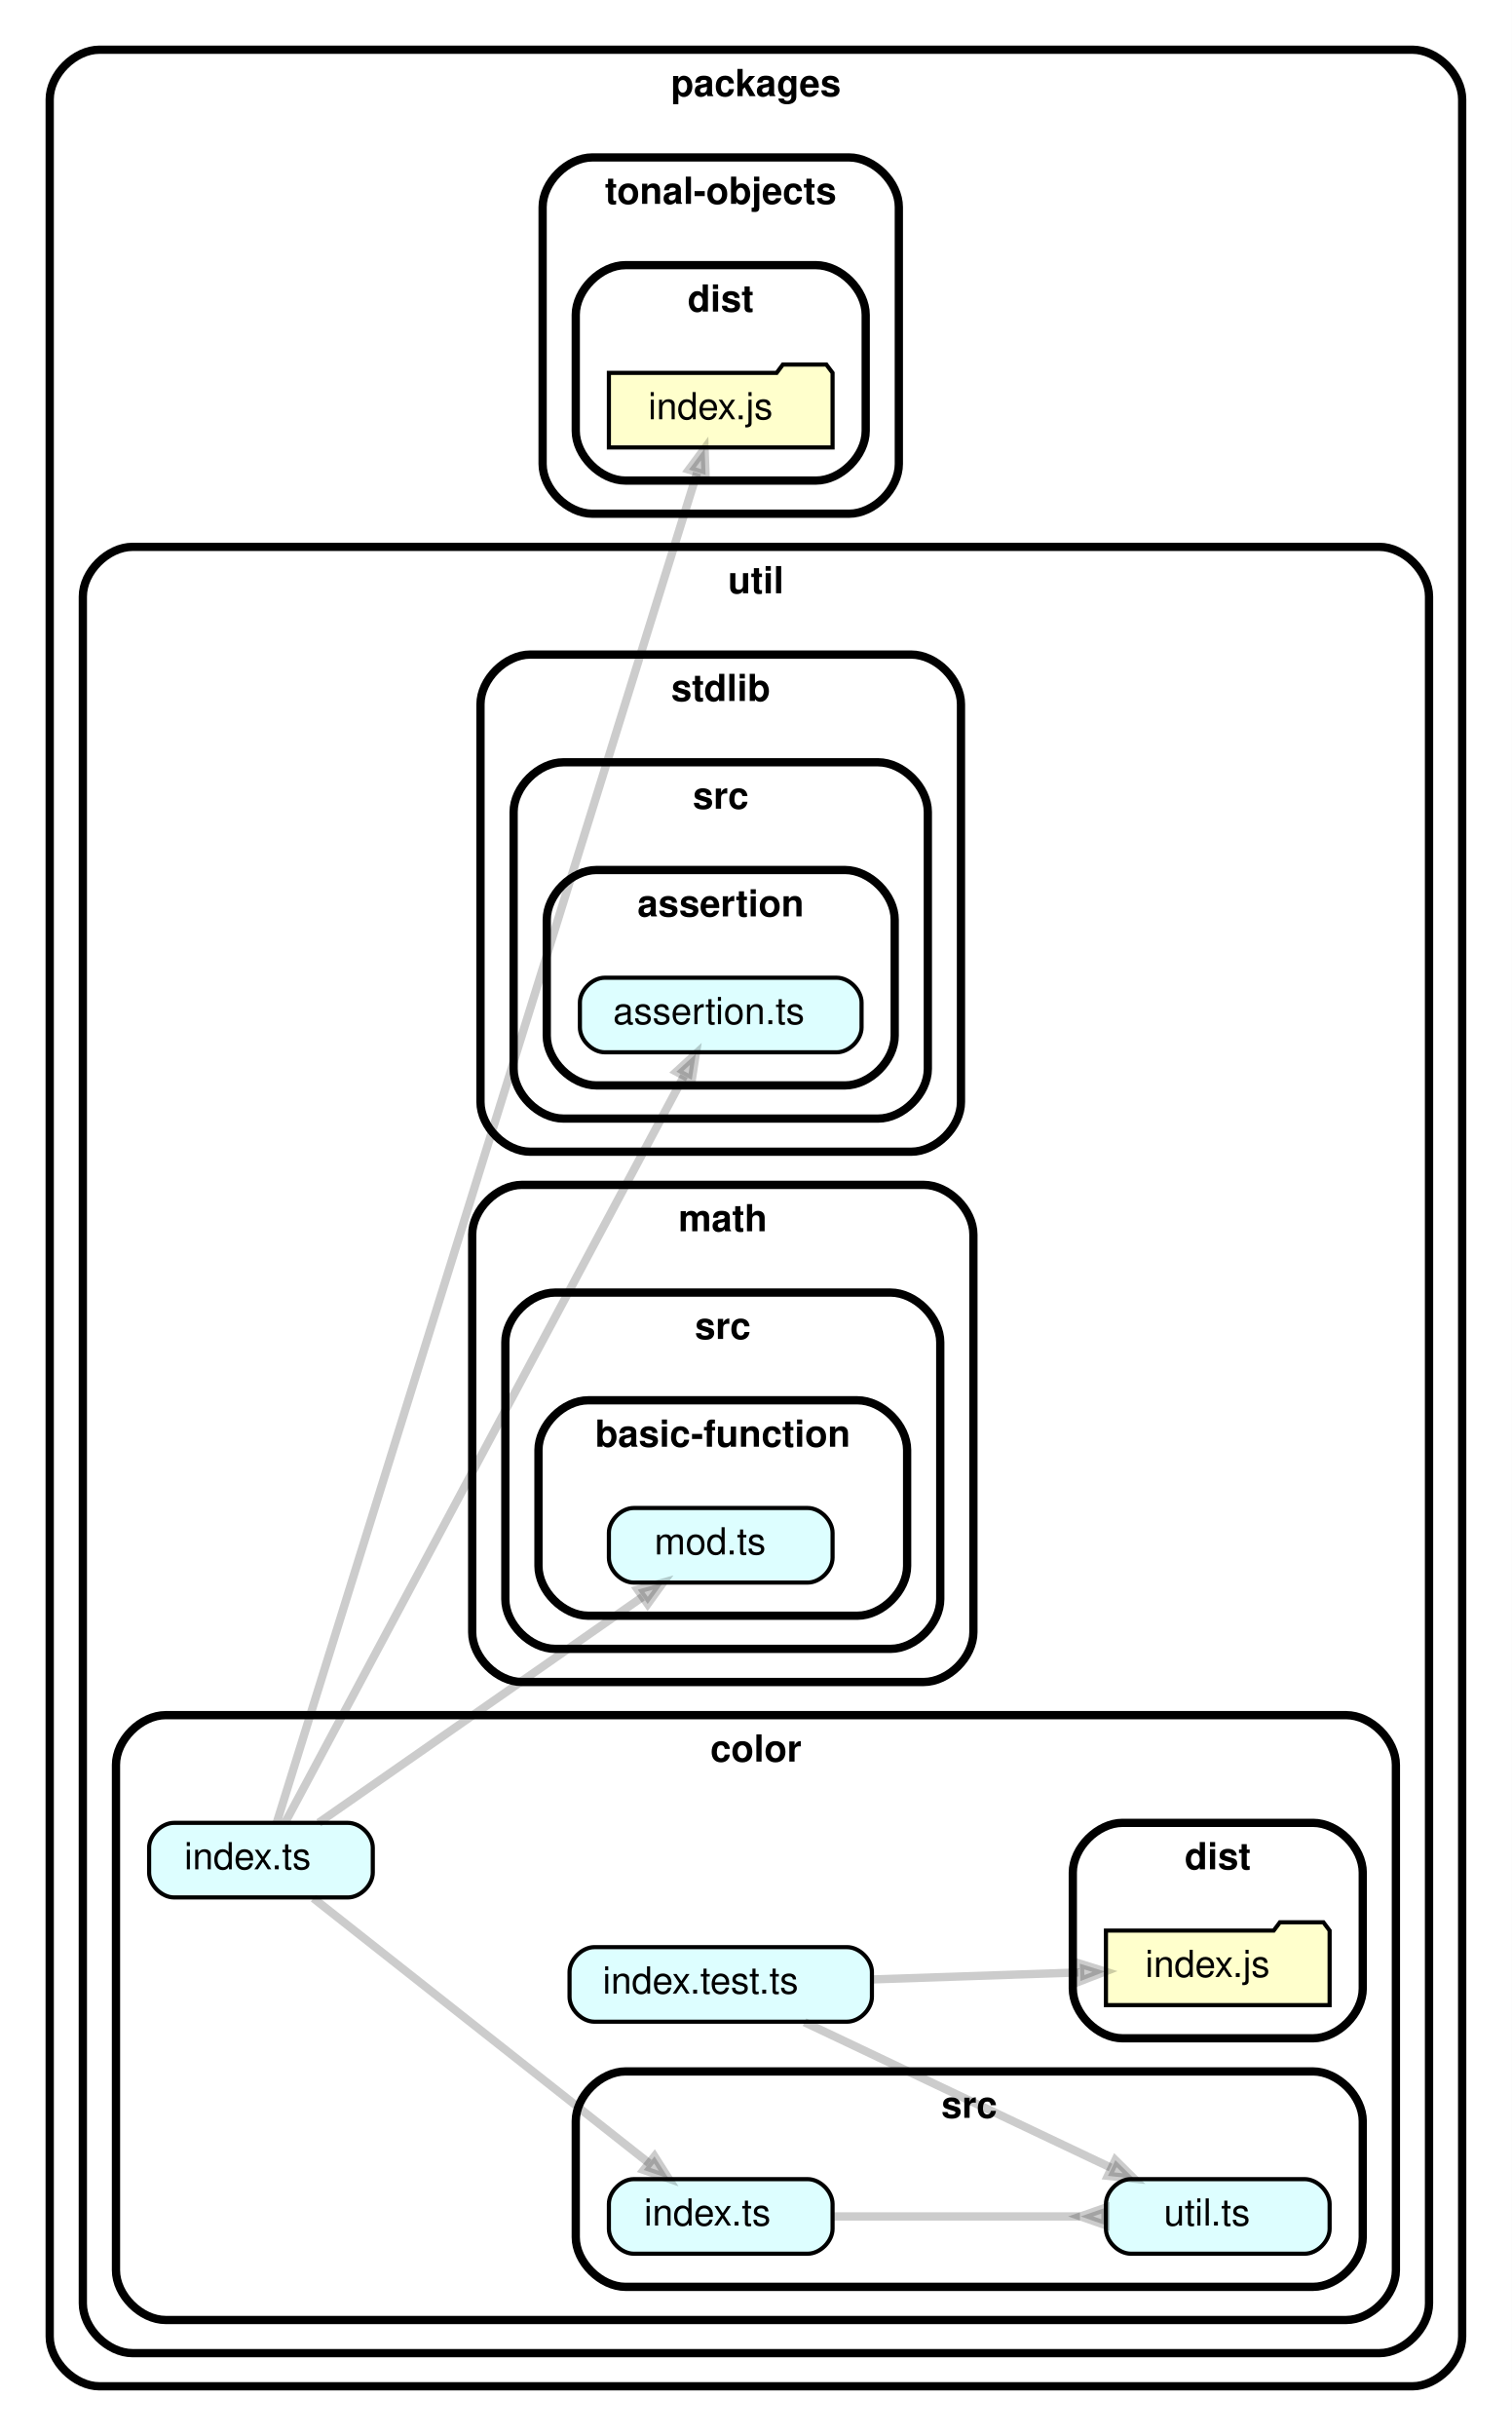
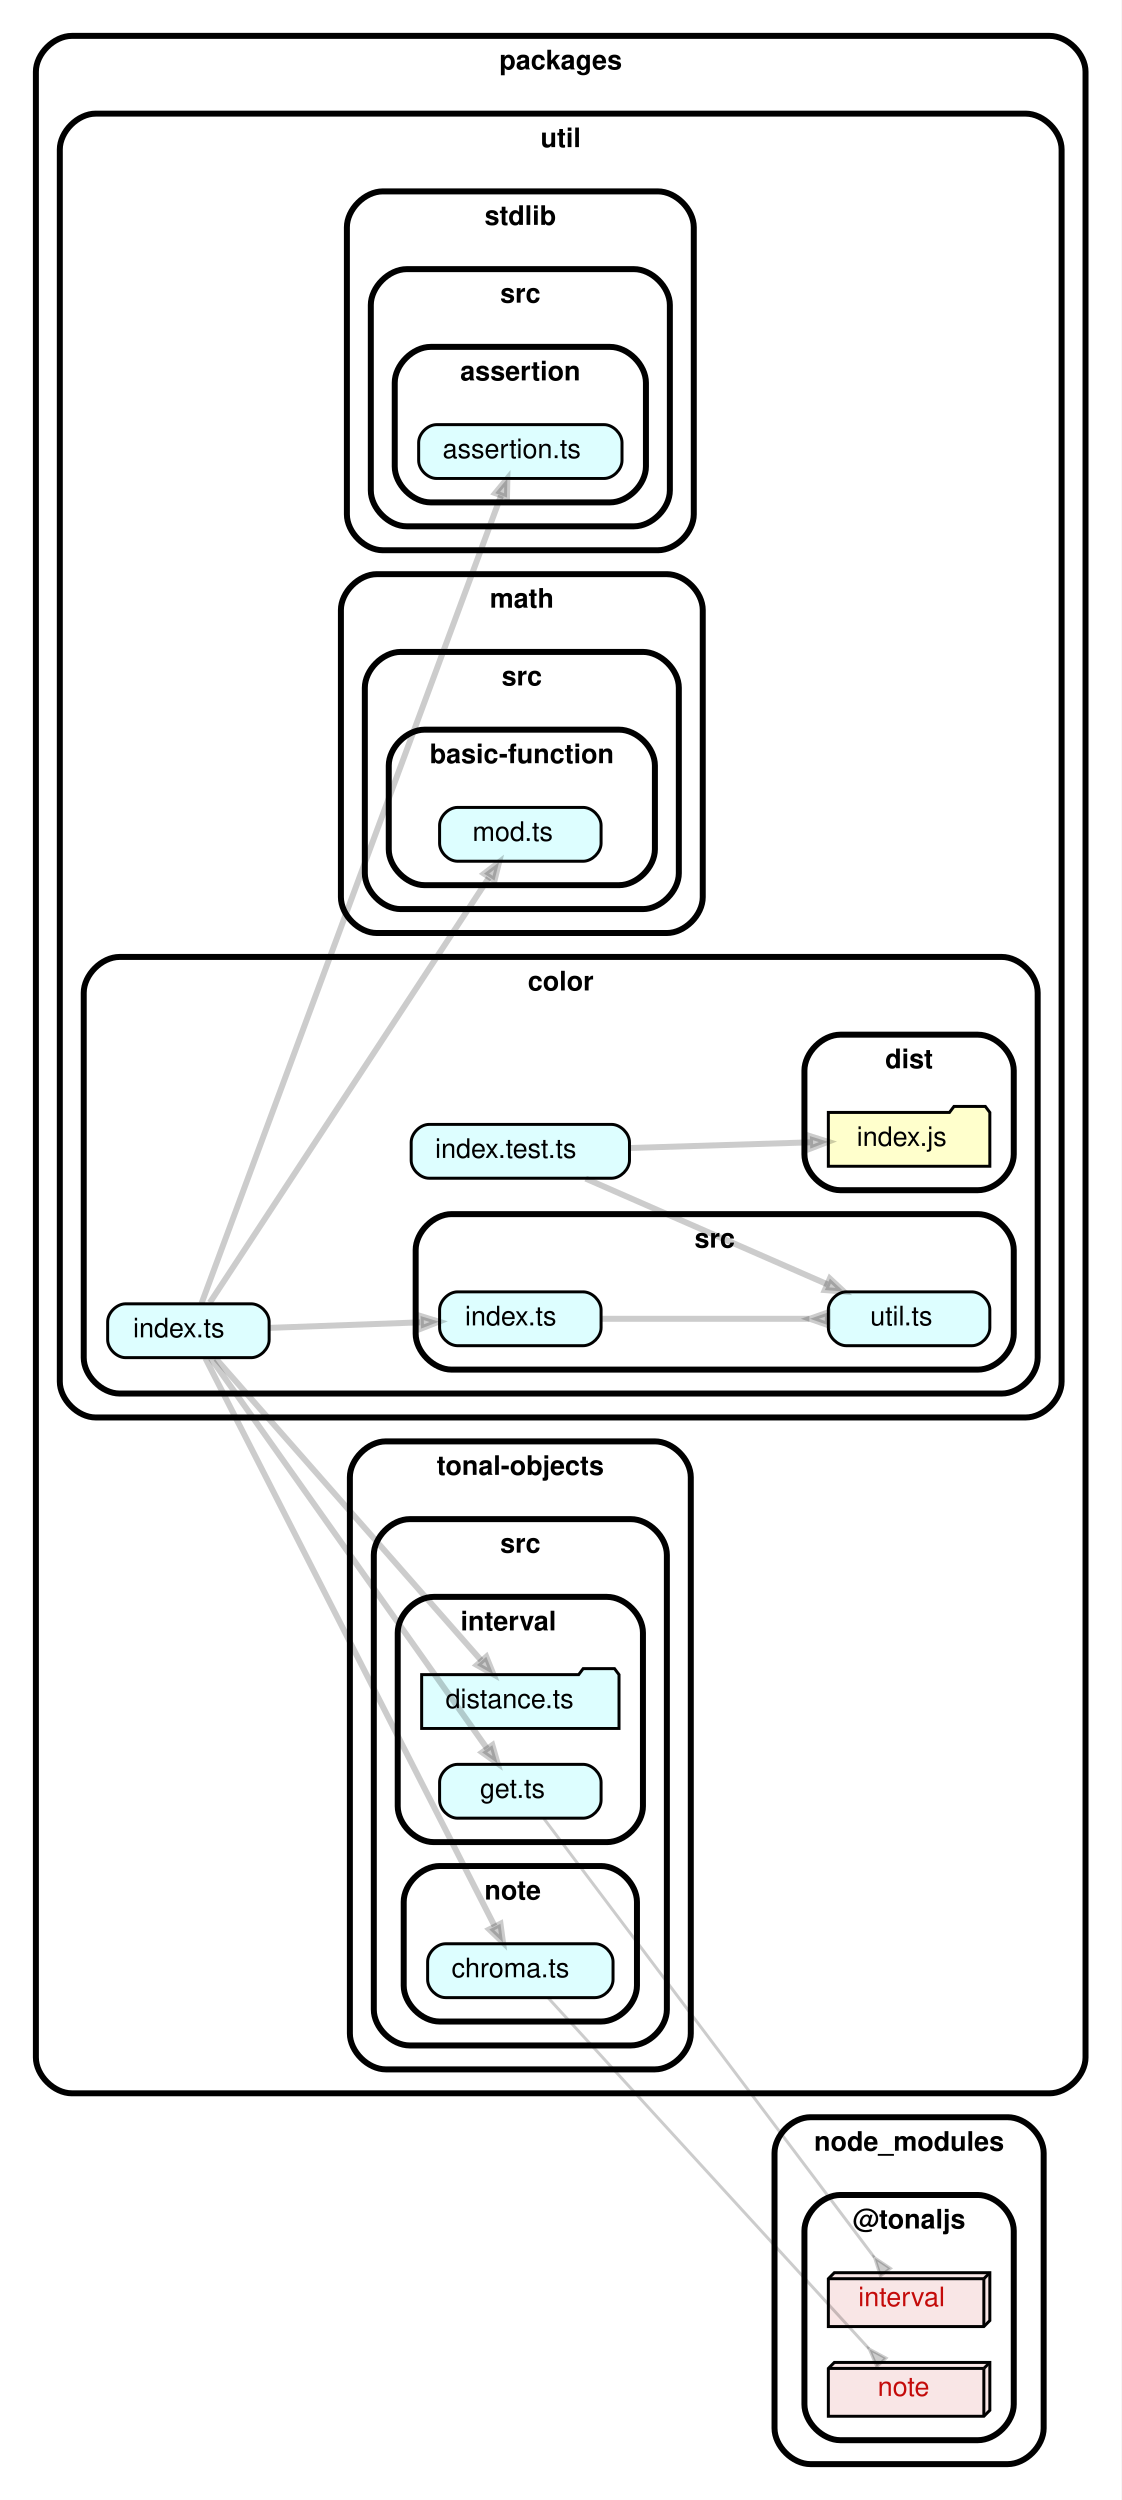
- <svg xmlns="http://www.w3.org/2000/svg" xmlns:xlink="http://www.w3.org/1999/xlink" width="365pt" height="588pt" viewBox="0.00 0.00 365.00 588.00">
-   <g id="graph0" class="graph" transform="scale(1 1) rotate(0) translate(4 584)">
-     <polygon fill="white" stroke="transparent" points="-4,4 -4,-584 361,-584 361,4 -4,4" />
+ <svg xmlns="http://www.w3.org/2000/svg" xmlns:xlink="http://www.w3.org/1999/xlink" width="375pt" height="836pt" viewBox="0.00 0.00 375.00 836.00">
+   <g id="graph0" class="graph" transform="scale(1 1) rotate(0) translate(4 832)">
+     <polygon fill="white" stroke="transparent" points="-4,4 -4,-832 371,-832 371,4 -4,4" />
    <g id="clust1" class="cluster">
-       <path fill="#ffffff" stroke="black" stroke-width="2" d="M20,-8C20,-8 337,-8 337,-8 343,-8 349,-14 349,-20 349,-20 349,-560 349,-560 349,-566 343,-572 337,-572 337,-572 20,-572 20,-572 14,-572 8,-566 8,-560 8,-560 8,-20 8,-20 8,-14 14,-8 20,-8" />
-       <text text-anchor="middle" x="178.5" y="-560.8" font-family="Helvetica,sans-Serif" font-weight="bold" font-size="9.00">packages</text>
+       <path fill="#ffffff" stroke="black" stroke-width="2" d="M267,-8C267,-8 333,-8 333,-8 339,-8 345,-14 345,-20 345,-20 345,-112 345,-112 345,-118 339,-124 333,-124 333,-124 267,-124 267,-124 261,-124 255,-118 255,-112 255,-112 255,-20 255,-20 255,-14 261,-8 267,-8" />
+       <text text-anchor="middle" x="300" y="-112.8" font-family="Helvetica,sans-Serif" font-weight="bold" font-size="9.00">node_modules</text>
    </g>
    <g id="clust2" class="cluster">
-       <path fill="#ffffff" stroke="black" stroke-width="2" d="M139,-460C139,-460 201,-460 201,-460 207,-460 213,-466 213,-472 213,-472 213,-534 213,-534 213,-540 207,-546 201,-546 201,-546 139,-546 139,-546 133,-546 127,-540 127,-534 127,-534 127,-472 127,-472 127,-466 133,-460 139,-460" />
-       <text text-anchor="middle" x="170" y="-534.8" font-family="Helvetica,sans-Serif" font-weight="bold" font-size="9.00">tonal-objects</text>
+       <path fill="#ffffff" stroke="black" stroke-width="2" d="M277,-16C277,-16 323,-16 323,-16 329,-16 335,-22 335,-28 335,-28 335,-86 335,-86 335,-92 329,-98 323,-98 323,-98 277,-98 277,-98 271,-98 265,-92 265,-86 265,-86 265,-28 265,-28 265,-22 271,-16 277,-16" />
+       <text text-anchor="middle" x="300" y="-86.8" font-family="Helvetica,sans-Serif" font-weight="bold" font-size="9.00">@tonaljs</text>
    </g>
    <g id="clust3" class="cluster">
-       <path fill="#ffffff" stroke="black" stroke-width="2" d="M147,-468C147,-468 193,-468 193,-468 199,-468 205,-474 205,-480 205,-480 205,-508 205,-508 205,-514 199,-520 193,-520 193,-520 147,-520 147,-520 141,-520 135,-514 135,-508 135,-508 135,-480 135,-480 135,-474 141,-468 147,-468" />
-       <text text-anchor="middle" x="170" y="-508.8" font-family="Helvetica,sans-Serif" font-weight="bold" font-size="9.00">dist</text>
+       <path fill="#ffffff" stroke="black" stroke-width="2" d="M20,-132C20,-132 347,-132 347,-132 353,-132 359,-138 359,-144 359,-144 359,-808 359,-808 359,-814 353,-820 347,-820 347,-820 20,-820 20,-820 14,-820 8,-814 8,-808 8,-808 8,-144 8,-144 8,-138 14,-132 20,-132" />
+       <text text-anchor="middle" x="183.5" y="-808.8" font-family="Helvetica,sans-Serif" font-weight="bold" font-size="9.00">packages</text>
    </g>
    <g id="clust4" class="cluster">
-       <path fill="#ffffff" stroke="black" stroke-width="2" d="M28,-16C28,-16 329,-16 329,-16 335,-16 341,-22 341,-28 341,-28 341,-440 341,-440 341,-446 335,-452 329,-452 329,-452 28,-452 28,-452 22,-452 16,-446 16,-440 16,-440 16,-28 16,-28 16,-22 22,-16 28,-16" />
-       <text text-anchor="middle" x="178.5" y="-440.8" font-family="Helvetica,sans-Serif" font-weight="bold" font-size="9.00">util</text>
+       <path fill="#ffffff" stroke="black" stroke-width="2" d="M125,-140C125,-140 215,-140 215,-140 221,-140 227,-146 227,-152 227,-152 227,-338 227,-338 227,-344 221,-350 215,-350 215,-350 125,-350 125,-350 119,-350 113,-344 113,-338 113,-338 113,-152 113,-152 113,-146 119,-140 125,-140" />
+       <text text-anchor="middle" x="170" y="-338.8" font-family="Helvetica,sans-Serif" font-weight="bold" font-size="9.00">tonal-objects</text>
    </g>
    <g id="clust5" class="cluster">
-       <path fill="#ffffff" stroke="black" stroke-width="2" d="M36,-24C36,-24 321,-24 321,-24 327,-24 333,-30 333,-36 333,-36 333,-158 333,-158 333,-164 327,-170 321,-170 321,-170 36,-170 36,-170 30,-170 24,-164 24,-158 24,-158 24,-36 24,-36 24,-30 30,-24 36,-24" />
-       <text text-anchor="middle" x="178.5" y="-158.8" font-family="Helvetica,sans-Serif" font-weight="bold" font-size="9.00">color</text>
+       <path fill="#ffffff" stroke="black" stroke-width="2" d="M133,-148C133,-148 207,-148 207,-148 213,-148 219,-154 219,-160 219,-160 219,-312 219,-312 219,-318 213,-324 207,-324 207,-324 133,-324 133,-324 127,-324 121,-318 121,-312 121,-312 121,-160 121,-160 121,-154 127,-148 133,-148" />
+       <text text-anchor="middle" x="170" y="-312.8" font-family="Helvetica,sans-Serif" font-weight="bold" font-size="9.00">src</text>
    </g>
    <g id="clust6" class="cluster">
-       <path fill="#ffffff" stroke="black" stroke-width="2" d="M267,-92C267,-92 313,-92 313,-92 319,-92 325,-98 325,-104 325,-104 325,-132 325,-132 325,-138 319,-144 313,-144 313,-144 267,-144 267,-144 261,-144 255,-138 255,-132 255,-132 255,-104 255,-104 255,-98 261,-92 267,-92" />
-       <text text-anchor="middle" x="290" y="-132.8" font-family="Helvetica,sans-Serif" font-weight="bold" font-size="9.00">dist</text>
+       <path fill="#ffffff" stroke="black" stroke-width="2" d="M141,-216C141,-216 199,-216 199,-216 205,-216 211,-222 211,-228 211,-228 211,-286 211,-286 211,-292 205,-298 199,-298 199,-298 141,-298 141,-298 135,-298 129,-292 129,-286 129,-286 129,-228 129,-228 129,-222 135,-216 141,-216" />
+       <text text-anchor="start" x="150" y="-286.8" font-family="Helvetica,sans-Serif" font-weight="bold" font-size="9.00">interval</text>
    </g>
    <g id="clust7" class="cluster">
-       <path fill="#ffffff" stroke="black" stroke-width="2" d="M147,-32C147,-32 313,-32 313,-32 319,-32 325,-38 325,-44 325,-44 325,-72 325,-72 325,-78 319,-84 313,-84 313,-84 147,-84 147,-84 141,-84 135,-78 135,-72 135,-72 135,-44 135,-44 135,-38 141,-32 147,-32" />
-       <text text-anchor="middle" x="230" y="-72.8" font-family="Helvetica,sans-Serif" font-weight="bold" font-size="9.00">src</text>
+       <path fill="#ffffff" stroke="black" stroke-width="2" d="M143,-156C143,-156 197,-156 197,-156 203,-156 209,-162 209,-168 209,-168 209,-196 209,-196 209,-202 203,-208 197,-208 197,-208 143,-208 143,-208 137,-208 131,-202 131,-196 131,-196 131,-168 131,-168 131,-162 137,-156 143,-156" />
+       <text text-anchor="start" x="158" y="-196.8" font-family="Helvetica,sans-Serif" font-weight="bold" font-size="9.00">note</text>
    </g>
    <g id="clust8" class="cluster">
-       <path fill="#ffffff" stroke="black" stroke-width="2" d="M122,-178C122,-178 219,-178 219,-178 225,-178 231,-184 231,-190 231,-190 231,-286 231,-286 231,-292 225,-298 219,-298 219,-298 122,-298 122,-298 116,-298 110,-292 110,-286 110,-286 110,-190 110,-190 110,-184 116,-178 122,-178" />
-       <text text-anchor="middle" x="170.5" y="-286.8" font-family="Helvetica,sans-Serif" font-weight="bold" font-size="9.00">math</text>
+       <path fill="#ffffff" stroke="black" stroke-width="2" d="M28,-358C28,-358 339,-358 339,-358 345,-358 351,-364 351,-370 351,-370 351,-782 351,-782 351,-788 345,-794 339,-794 339,-794 28,-794 28,-794 22,-794 16,-788 16,-782 16,-782 16,-370 16,-370 16,-364 22,-358 28,-358" />
+       <text text-anchor="middle" x="183.5" y="-782.8" font-family="Helvetica,sans-Serif" font-weight="bold" font-size="9.00">util</text>
    </g>
    <g id="clust9" class="cluster">
-       <path fill="#ffffff" stroke="black" stroke-width="2" d="M130,-186C130,-186 211,-186 211,-186 217,-186 223,-192 223,-198 223,-198 223,-260 223,-260 223,-266 217,-272 211,-272 211,-272 130,-272 130,-272 124,-272 118,-266 118,-260 118,-260 118,-198 118,-198 118,-192 124,-186 130,-186" />
-       <text text-anchor="middle" x="170.5" y="-260.8" font-family="Helvetica,sans-Serif" font-weight="bold" font-size="9.00">src</text>
+       <path fill="#ffffff" stroke="black" stroke-width="2" d="M36,-366C36,-366 331,-366 331,-366 337,-366 343,-372 343,-378 343,-378 343,-500 343,-500 343,-506 337,-512 331,-512 331,-512 36,-512 36,-512 30,-512 24,-506 24,-500 24,-500 24,-378 24,-378 24,-372 30,-366 36,-366" />
+       <text text-anchor="middle" x="183.5" y="-500.8" font-family="Helvetica,sans-Serif" font-weight="bold" font-size="9.00">color</text>
    </g>
    <g id="clust10" class="cluster">
-       <path fill="#ffffff" stroke="black" stroke-width="2" d="M138,-194C138,-194 203,-194 203,-194 209,-194 215,-200 215,-206 215,-206 215,-234 215,-234 215,-240 209,-246 203,-246 203,-246 138,-246 138,-246 132,-246 126,-240 126,-234 126,-234 126,-206 126,-206 126,-200 132,-194 138,-194" />
-       <text text-anchor="middle" x="170.5" y="-234.8" font-family="Helvetica,sans-Serif" font-weight="bold" font-size="9.00">basic-function</text>
+       <path fill="#ffffff" stroke="black" stroke-width="2" d="M277,-434C277,-434 323,-434 323,-434 329,-434 335,-440 335,-446 335,-446 335,-474 335,-474 335,-480 329,-486 323,-486 323,-486 277,-486 277,-486 271,-486 265,-480 265,-474 265,-474 265,-446 265,-446 265,-440 271,-434 277,-434" />
+       <text text-anchor="middle" x="300" y="-474.8" font-family="Helvetica,sans-Serif" font-weight="bold" font-size="9.00">dist</text>
    </g>
    <g id="clust11" class="cluster">
-       <path fill="#ffffff" stroke="black" stroke-width="2" d="M124,-306C124,-306 216,-306 216,-306 222,-306 228,-312 228,-318 228,-318 228,-414 228,-414 228,-420 222,-426 216,-426 216,-426 124,-426 124,-426 118,-426 112,-420 112,-414 112,-414 112,-318 112,-318 112,-312 118,-306 124,-306" />
-       <text text-anchor="middle" x="170" y="-414.8" font-family="Helvetica,sans-Serif" font-weight="bold" font-size="9.00">stdlib</text>
+       <path fill="#ffffff" stroke="black" stroke-width="2" d="M147,-374C147,-374 323,-374 323,-374 329,-374 335,-380 335,-386 335,-386 335,-414 335,-414 335,-420 329,-426 323,-426 323,-426 147,-426 147,-426 141,-426 135,-420 135,-414 135,-414 135,-386 135,-386 135,-380 141,-374 147,-374" />
+       <text text-anchor="middle" x="235" y="-414.8" font-family="Helvetica,sans-Serif" font-weight="bold" font-size="9.00">src</text>
    </g>
    <g id="clust12" class="cluster">
-       <path fill="#ffffff" stroke="black" stroke-width="2" d="M132,-314C132,-314 208,-314 208,-314 214,-314 220,-320 220,-326 220,-326 220,-388 220,-388 220,-394 214,-400 208,-400 208,-400 132,-400 132,-400 126,-400 120,-394 120,-388 120,-388 120,-326 120,-326 120,-320 126,-314 132,-314" />
-       <text text-anchor="middle" x="170" y="-388.8" font-family="Helvetica,sans-Serif" font-weight="bold" font-size="9.00">src</text>
+       <path fill="#ffffff" stroke="black" stroke-width="2" d="M122,-520C122,-520 219,-520 219,-520 225,-520 231,-526 231,-532 231,-532 231,-628 231,-628 231,-634 225,-640 219,-640 219,-640 122,-640 122,-640 116,-640 110,-634 110,-628 110,-628 110,-532 110,-532 110,-526 116,-520 122,-520" />
+       <text text-anchor="middle" x="170.5" y="-628.8" font-family="Helvetica,sans-Serif" font-weight="bold" font-size="9.00">math</text>
    </g>
    <g id="clust13" class="cluster">
-       <path fill="#ffffff" stroke="black" stroke-width="2" d="M140,-322C140,-322 200,-322 200,-322 206,-322 212,-328 212,-334 212,-334 212,-362 212,-362 212,-368 206,-374 200,-374 200,-374 140,-374 140,-374 134,-374 128,-368 128,-362 128,-362 128,-334 128,-334 128,-328 134,-322 140,-322" />
-       <text text-anchor="middle" x="170" y="-362.8" font-family="Helvetica,sans-Serif" font-weight="bold" font-size="9.00">assertion</text>
+       <path fill="#ffffff" stroke="black" stroke-width="2" d="M130,-528C130,-528 211,-528 211,-528 217,-528 223,-534 223,-540 223,-540 223,-602 223,-602 223,-608 217,-614 211,-614 211,-614 130,-614 130,-614 124,-614 118,-608 118,-602 118,-602 118,-540 118,-540 118,-534 124,-528 130,-528" />
+       <text text-anchor="middle" x="170.5" y="-602.8" font-family="Helvetica,sans-Serif" font-weight="bold" font-size="9.00">src</text>
+     </g>
+     <g id="clust14" class="cluster">
+       <path fill="#ffffff" stroke="black" stroke-width="2" d="M138,-536C138,-536 203,-536 203,-536 209,-536 215,-542 215,-548 215,-548 215,-576 215,-576 215,-582 209,-588 203,-588 203,-588 138,-588 138,-588 132,-588 126,-582 126,-576 126,-576 126,-548 126,-548 126,-542 132,-536 138,-536" />
+       <text text-anchor="middle" x="170.5" y="-576.8" font-family="Helvetica,sans-Serif" font-weight="bold" font-size="9.00">basic-function</text>
+     </g>
+     <g id="clust15" class="cluster">
+       <path fill="#ffffff" stroke="black" stroke-width="2" d="M124,-648C124,-648 216,-648 216,-648 222,-648 228,-654 228,-660 228,-660 228,-756 228,-756 228,-762 222,-768 216,-768 216,-768 124,-768 124,-768 118,-768 112,-762 112,-756 112,-756 112,-660 112,-660 112,-654 118,-648 124,-648" />
+       <text text-anchor="middle" x="170" y="-756.8" font-family="Helvetica,sans-Serif" font-weight="bold" font-size="9.00">stdlib</text>
+     </g>
+     <g id="clust16" class="cluster">
+       <path fill="#ffffff" stroke="black" stroke-width="2" d="M132,-656C132,-656 208,-656 208,-656 214,-656 220,-662 220,-668 220,-668 220,-730 220,-730 220,-736 214,-742 208,-742 208,-742 132,-742 132,-742 126,-742 120,-736 120,-730 120,-730 120,-668 120,-668 120,-662 126,-656 132,-656" />
+       <text text-anchor="middle" x="170" y="-730.8" font-family="Helvetica,sans-Serif" font-weight="bold" font-size="9.00">src</text>
+     </g>
+     <g id="clust17" class="cluster">
+       <path fill="#ffffff" stroke="black" stroke-width="2" d="M140,-664C140,-664 200,-664 200,-664 206,-664 212,-670 212,-676 212,-676 212,-704 212,-704 212,-710 206,-716 200,-716 200,-716 140,-716 140,-716 134,-716 128,-710 128,-704 128,-704 128,-676 128,-676 128,-670 134,-664 140,-664" />
+       <text text-anchor="middle" x="170" y="-704.8" font-family="Helvetica,sans-Serif" font-weight="bold" font-size="9.00">assertion</text>
    </g>
    <g id="node1" class="node">
      <g id="a_node1">
-         <a xlink:href="packages/tonal-objects/dist/index.js" xlink:title="index.js">
-           <polygon fill="#ffffcc" stroke="black" points="197,-494 195.5,-496 185,-496 183.5,-494 143,-494 143,-476 197,-476 197,-494" />
-           <text text-anchor="start" x="152.5" y="-482.8" font-family="Helvetica,sans-Serif" font-size="9.00">index.js</text>
+         <a xlink:href="https://www.npmjs.com/package/@tonaljs/interval" xlink:title="interval">
+           <polygon fill="#c40b0a" fill-opacity="0.102" stroke="black" points="327,-72 275,-72 273,-70 273,-54 325,-54 327,-56 327,-72" />
+           <polyline fill="none" stroke="black" points="325,-70 273,-70 " />
+           <polyline fill="none" stroke="black" points="325,-70 325,-54 " />
+           <polyline fill="none" stroke="black" points="325,-70 327,-72 " />
+           <text text-anchor="start" x="283" y="-60.8" font-family="Helvetica,sans-Serif" font-size="9.00" fill="#c40b0a">interval</text>
        </a>
      </g>
    </g>
    <g id="node2" class="node">
      <g id="a_node2">
-         <a xlink:href="packages/util/color/dist/index.js" xlink:title="index.js">
-           <polygon fill="#ffffcc" stroke="black" points="317,-118 315.5,-120 305,-120 303.5,-118 263,-118 263,-100 317,-100 317,-118" />
-           <text text-anchor="start" x="272.5" y="-106.8" font-family="Helvetica,sans-Serif" font-size="9.00">index.js</text>
+         <a xlink:href="https://www.npmjs.com/package/@tonaljs/note" xlink:title="note">
+           <polygon fill="#c40b0a" fill-opacity="0.102" stroke="black" points="327,-42 275,-42 273,-40 273,-24 325,-24 327,-26 327,-42" />
+           <polyline fill="none" stroke="black" points="325,-40 273,-40 " />
+           <polyline fill="none" stroke="black" points="325,-40 325,-24 " />
+           <polyline fill="none" stroke="black" points="325,-40 327,-42 " />
+           <text text-anchor="start" x="289.5" y="-30.8" font-family="Helvetica,sans-Serif" font-size="9.00" fill="#c40b0a">note</text>
        </a>
      </g>
    </g>
    <g id="node3" class="node">
      <g id="a_node3">
-         <a xlink:href="packages/util/color/index.test.ts" xlink:title="index.test.ts">
-           <path fill="#ddfeff" stroke="black" d="M200.5,-114C200.5,-114 139.5,-114 139.5,-114 136.5,-114 133.5,-111 133.5,-108 133.5,-108 133.5,-102 133.5,-102 133.5,-99 136.5,-96 139.5,-96 139.5,-96 200.5,-96 200.5,-96 203.5,-96 206.5,-99 206.5,-102 206.5,-102 206.5,-108 206.5,-108 206.5,-111 203.5,-114 200.5,-114" />
-           <text text-anchor="start" x="141.5" y="-102.8" font-family="Helvetica,sans-Serif" font-size="9.00">index.test.ts</text>
-         </a>
-       </g>
-     </g>
-     <g id="edge1" class="edge">
-       <path fill="none" stroke="#000000" stroke-width="2" stroke-opacity="0.2" d="M206.72,-106.21C222.51,-106.75 240.95,-107.37 256.36,-107.89" />
-       <polygon fill="#000000" fill-opacity="0.2" stroke="#000000" stroke-width="2" stroke-opacity="0.2" points="256.7,-110.01 262.77,-108.11 256.84,-105.81 256.7,-110.01" />
+         <a xlink:href="packages/tonal-objects/src/interval/distance.ts" xlink:title="distance.ts">
+           <polygon fill="#ddfeff" stroke="black" points="203,-272 201.5,-274 191,-274 189.5,-272 137,-272 137,-254 203,-254 203,-272" />
+           <text text-anchor="start" x="145" y="-260.8" font-family="Helvetica,sans-Serif" font-size="9.00">distance.ts</text>
+         </a>
+       </g>
    </g>
    <g id="node4" class="node">
      <g id="a_node4">
-         <a xlink:href="packages/util/color/src/util.ts" xlink:title="util.ts">
-           <path fill="#ddfeff" stroke="black" d="M311,-58C311,-58 269,-58 269,-58 266,-58 263,-55 263,-52 263,-52 263,-46 263,-46 263,-43 266,-40 269,-40 269,-40 311,-40 311,-40 314,-40 317,-43 317,-46 317,-46 317,-52 317,-52 317,-55 314,-58 311,-58" />
-           <text text-anchor="start" x="277" y="-46.8" font-family="Helvetica,sans-Serif" font-size="9.00">util.ts</text>
-         </a>
-       </g>
-     </g>
-     <g id="edge2" class="edge">
-       <path fill="none" stroke="#000000" stroke-width="2" stroke-opacity="0.2" d="M190.22,-95.88C210.36,-86.32 242.09,-71.26 264.13,-60.8" />
-       <polygon fill="#000000" fill-opacity="0.2" stroke="#000000" stroke-width="2" stroke-opacity="0.2" points="265.27,-62.59 269.79,-58.12 263.47,-58.79 265.27,-62.59" />
+         <a xlink:href="packages/tonal-objects/src/interval/get.ts" xlink:title="get.ts">
+           <path fill="#ddfeff" stroke="black" d="M191,-242C191,-242 149,-242 149,-242 146,-242 143,-239 143,-236 143,-236 143,-230 143,-230 143,-227 146,-224 149,-224 149,-224 191,-224 191,-224 194,-224 197,-227 197,-230 197,-230 197,-236 197,-236 197,-239 194,-242 191,-242" />
+           <text text-anchor="start" x="156.5" y="-230.8" font-family="Helvetica,sans-Serif" font-size="9.00">get.ts</text>
+         </a>
+       </g>
+     </g>
+     <g id="edge1" class="edge">
+       <path fill="none" stroke="#000000" stroke-opacity="0.2" d="M177.88,-223.86C198.98,-195.84 262.85,-111.01 288.34,-77.16" />
+       <polygon fill="#000000" fill-opacity="0.2" stroke="#000000" stroke-opacity="0.2" points="293.76,-73.45 288.48,-76.98 290.41,-70.92 293.76,-73.45" />
    </g>
    <g id="node5" class="node">
      <g id="a_node5">
-         <a xlink:href="packages/util/color/index.ts" xlink:title="index.ts">
-           <path fill="#ddfeff" stroke="black" d="M80,-144C80,-144 38,-144 38,-144 35,-144 32,-141 32,-138 32,-138 32,-132 32,-132 32,-129 35,-126 38,-126 38,-126 80,-126 80,-126 83,-126 86,-129 86,-132 86,-132 86,-138 86,-138 86,-141 83,-144 80,-144" />
-           <text text-anchor="start" x="40.5" y="-132.8" font-family="Helvetica,sans-Serif" font-size="9.00">index.ts</text>
-         </a>
-       </g>
-     </g>
-     <g id="edge6" class="edge">
-       <path fill="none" stroke="#000000" stroke-width="2" stroke-opacity="0.2" d="M62.8,-144C77.5,-191.18 145.64,-410 164.28,-469.84" />
-       <polygon fill="#000000" fill-opacity="0.2" stroke="#000000" stroke-width="2" stroke-opacity="0.2" points="162.32,-470.63 166.11,-475.73 166.34,-469.38 162.32,-470.63" />
+         <a xlink:href="packages/tonal-objects/src/note/chroma.ts" xlink:title="chroma.ts">
+           <path fill="#ddfeff" stroke="black" d="M195,-182C195,-182 145,-182 145,-182 142,-182 139,-179 139,-176 139,-176 139,-170 139,-170 139,-167 142,-164 145,-164 145,-164 195,-164 195,-164 198,-164 201,-167 201,-170 201,-170 201,-176 201,-176 201,-179 198,-182 195,-182" />
+           <text text-anchor="start" x="147" y="-170.8" font-family="Helvetica,sans-Serif" font-size="9.00">chroma.ts</text>
+         </a>
+       </g>
+     </g>
+     <g id="edge2" class="edge">
+       <path fill="none" stroke="#000000" stroke-opacity="0.2" d="M179.4,-163.81C201.38,-139.78 260.67,-74.93 286.59,-46.58" />
+       <polygon fill="#000000" fill-opacity="0.2" stroke="#000000" stroke-opacity="0.2" points="292.29,-43.45 286.69,-46.47 289.19,-40.62 292.29,-43.45" />
    </g>
    <g id="node6" class="node">
      <g id="a_node6">
-         <a xlink:href="packages/util/color/src/index.ts" xlink:title="index.ts">
-           <path fill="#ddfeff" stroke="black" d="M191,-58C191,-58 149,-58 149,-58 146,-58 143,-55 143,-52 143,-52 143,-46 143,-46 143,-43 146,-40 149,-40 149,-40 191,-40 191,-40 194,-40 197,-43 197,-46 197,-46 197,-52 197,-52 197,-55 194,-58 191,-58" />
-           <text text-anchor="start" x="151.5" y="-46.8" font-family="Helvetica,sans-Serif" font-size="9.00">index.ts</text>
-         </a>
-       </g>
-     </g>
-     <g id="edge3" class="edge">
-       <path fill="none" stroke="#000000" stroke-width="2" stroke-opacity="0.2" d="M71.66,-125.8C91.17,-110.41 130.45,-79.42 152.68,-61.87" />
-       <polygon fill="#000000" fill-opacity="0.2" stroke="#000000" stroke-width="2" stroke-opacity="0.2" points="154.01,-63.5 157.42,-58.14 151.41,-60.21 154.01,-63.5" />
+         <a xlink:href="packages/util/color/dist/index.js" xlink:title="index.js">
+           <polygon fill="#ffffcc" stroke="black" points="327,-460 325.5,-462 315,-462 313.5,-460 273,-460 273,-442 327,-442 327,-460" />
+           <text text-anchor="start" x="282.5" y="-448.8" font-family="Helvetica,sans-Serif" font-size="9.00">index.js</text>
+         </a>
+       </g>
    </g>
    <g id="node7" class="node">
      <g id="a_node7">
-         <a xlink:href="packages/util/math/src/basic-function/mod.ts" xlink:title="mod.ts">
-           <path fill="#ddfeff" stroke="black" d="M191,-220C191,-220 149,-220 149,-220 146,-220 143,-217 143,-214 143,-214 143,-208 143,-208 143,-205 146,-202 149,-202 149,-202 191,-202 191,-202 194,-202 197,-205 197,-208 197,-208 197,-214 197,-214 197,-217 194,-220 191,-220" />
-           <text text-anchor="start" x="154" y="-208.8" font-family="Helvetica,sans-Serif" font-size="9.00">mod.ts</text>
-         </a>
-       </g>
-     </g>
-     <g id="edge4" class="edge">
-       <path fill="none" stroke="#000000" stroke-width="2" stroke-opacity="0.2" d="M72.93,-144.02C92.35,-157.56 129.11,-183.19 151.1,-198.52" />
-       <polygon fill="#000000" fill-opacity="0.2" stroke="#000000" stroke-width="2" stroke-opacity="0.2" points="149.96,-200.29 156.09,-202 152.36,-196.84 149.96,-200.29" />
+         <a xlink:href="packages/util/color/index.test.ts" xlink:title="index.test.ts">
+           <path fill="#ddfeff" stroke="black" d="M200.5,-456C200.5,-456 139.5,-456 139.5,-456 136.5,-456 133.5,-453 133.5,-450 133.5,-450 133.5,-444 133.5,-444 133.5,-441 136.5,-438 139.5,-438 139.5,-438 200.5,-438 200.5,-438 203.5,-438 206.5,-441 206.5,-444 206.5,-444 206.5,-450 206.5,-450 206.5,-453 203.5,-456 200.5,-456" />
+           <text text-anchor="start" x="141.5" y="-444.8" font-family="Helvetica,sans-Serif" font-size="9.00">index.test.ts</text>
+         </a>
+       </g>
+     </g>
+     <g id="edge3" class="edge">
+       <path fill="none" stroke="#000000" stroke-width="2" stroke-opacity="0.2" d="M206.66,-448.11C225.53,-448.7 248.53,-449.42 266.85,-450" />
+       <polygon fill="#000000" fill-opacity="0.2" stroke="#000000" stroke-width="2" stroke-opacity="0.2" points="266.81,-452.09 272.87,-450.18 266.94,-447.9 266.81,-452.09" />
    </g>
    <g id="node8" class="node">
      <g id="a_node8">
+         <a xlink:href="packages/util/color/src/util.ts" xlink:title="util.ts">
+           <path fill="#ddfeff" stroke="black" d="M321,-400C321,-400 279,-400 279,-400 276,-400 273,-397 273,-394 273,-394 273,-388 273,-388 273,-385 276,-382 279,-382 279,-382 321,-382 321,-382 324,-382 327,-385 327,-388 327,-388 327,-394 327,-394 327,-397 324,-400 321,-400" />
+           <text text-anchor="start" x="287" y="-388.8" font-family="Helvetica,sans-Serif" font-size="9.00">util.ts</text>
+         </a>
+       </g>
+     </g>
+     <g id="edge4" class="edge">
+       <path fill="none" stroke="#000000" stroke-width="2" stroke-opacity="0.2" d="M191.85,-437.88C213.89,-428.24 248.7,-413.01 272.63,-402.54" />
+       <polygon fill="#000000" fill-opacity="0.2" stroke="#000000" stroke-width="2" stroke-opacity="0.2" points="273.5,-404.45 278.16,-400.12 271.82,-400.6 273.5,-404.45" />
+     </g>
+     <g id="node9" class="node">
+       <g id="a_node9">
+         <a xlink:href="packages/util/color/index.ts" xlink:title="index.ts">
+           <path fill="#ddfeff" stroke="black" d="M80,-396C80,-396 38,-396 38,-396 35,-396 32,-393 32,-390 32,-390 32,-384 32,-384 32,-381 35,-378 38,-378 38,-378 80,-378 80,-378 83,-378 86,-381 86,-384 86,-384 86,-390 86,-390 86,-393 83,-396 80,-396" />
+           <text text-anchor="start" x="40.5" y="-384.8" font-family="Helvetica,sans-Serif" font-size="9.00">index.ts</text>
+         </a>
+       </g>
+     </g>
+     <g id="edge8" class="edge">
+       <path fill="none" stroke="#000000" stroke-width="2" stroke-opacity="0.2" d="M68.19,-377.68C87.22,-356.03 134.49,-302.25 156.88,-276.79" />
+       <polygon fill="#000000" fill-opacity="0.2" stroke="#000000" stroke-width="2" stroke-opacity="0.2" points="158.62,-277.98 161.01,-272.09 155.47,-275.21 158.62,-277.98" />
+     </g>
+     <g id="edge9" class="edge">
+       <path fill="none" stroke="#000000" stroke-width="2" stroke-opacity="0.2" d="M66.49,-377.83C84.78,-352 136.8,-278.5 158.88,-247.29" />
+       <polygon fill="#000000" fill-opacity="0.2" stroke="#000000" stroke-width="2" stroke-opacity="0.2" points="160.65,-248.43 162.4,-242.32 157.22,-246 160.65,-248.43" />
+     </g>
+     <g id="edge10" class="edge">
+       <path fill="none" stroke="#000000" stroke-width="2" stroke-opacity="0.2" d="M64.68,-377.8C81.69,-344.41 140.32,-229.31 161.38,-187.95" />
+       <polygon fill="#000000" fill-opacity="0.2" stroke="#000000" stroke-width="2" stroke-opacity="0.2" points="163.36,-188.7 164.21,-182.4 159.62,-186.8 163.36,-188.7" />
+     </g>
+     <g id="node10" class="node">
+       <g id="a_node10">
+         <a xlink:href="packages/util/color/src/index.ts" xlink:title="index.ts">
+           <path fill="#ddfeff" stroke="black" d="M191,-400C191,-400 149,-400 149,-400 146,-400 143,-397 143,-394 143,-394 143,-388 143,-388 143,-385 146,-382 149,-382 149,-382 191,-382 191,-382 194,-382 197,-385 197,-388 197,-388 197,-394 197,-394 197,-397 194,-400 191,-400" />
+           <text text-anchor="start" x="151.5" y="-388.8" font-family="Helvetica,sans-Serif" font-size="9.00">index.ts</text>
+         </a>
+       </g>
+     </g>
+     <g id="edge5" class="edge">
+       <path fill="none" stroke="#000000" stroke-width="2" stroke-opacity="0.2" d="M86.11,-387.96C101.23,-388.51 120.4,-389.22 136.5,-389.81" />
+       <polygon fill="#000000" fill-opacity="0.2" stroke="#000000" stroke-width="2" stroke-opacity="0.2" points="136.65,-391.91 142.73,-390.04 136.81,-387.72 136.65,-391.91" />
+     </g>
+     <g id="node11" class="node">
+       <g id="a_node11">
+         <a xlink:href="packages/util/math/src/basic-function/mod.ts" xlink:title="mod.ts">
+           <path fill="#ddfeff" stroke="black" d="M191,-562C191,-562 149,-562 149,-562 146,-562 143,-559 143,-556 143,-556 143,-550 143,-550 143,-547 146,-544 149,-544 149,-544 191,-544 191,-544 194,-544 197,-547 197,-550 197,-550 197,-556 197,-556 197,-559 194,-562 191,-562" />
+           <text text-anchor="start" x="154" y="-550.8" font-family="Helvetica,sans-Serif" font-size="9.00">mod.ts</text>
+         </a>
+       </g>
+     </g>
+     <g id="edge6" class="edge">
+       <path fill="none" stroke="#000000" stroke-width="2" stroke-opacity="0.2" d="M66.17,-396.4C84.31,-424.02 137.53,-505.07 159.42,-538.41" />
+       <polygon fill="#000000" fill-opacity="0.2" stroke="#000000" stroke-width="2" stroke-opacity="0.2" points="157.85,-539.84 162.9,-543.7 161.36,-537.53 157.85,-539.84" />
+     </g>
+     <g id="node12" class="node">
+       <g id="a_node12">
        <a xlink:href="packages/util/stdlib/src/assertion/assertion.ts" xlink:title="assertion.ts">
-           <path fill="#ddfeff" stroke="black" d="M198,-348C198,-348 142,-348 142,-348 139,-348 136,-345 136,-342 136,-342 136,-336 136,-336 136,-333 139,-330 142,-330 142,-330 198,-330 198,-330 201,-330 204,-333 204,-336 204,-336 204,-342 204,-342 204,-345 201,-348 198,-348" />
-           <text text-anchor="start" x="144" y="-336.8" font-family="Helvetica,sans-Serif" font-size="9.00">assertion.ts</text>
-         </a>
-       </g>
-     </g>
-     <g id="edge5" class="edge">
-       <path fill="none" stroke="#000000" stroke-width="2" stroke-opacity="0.2" d="M64.82,-144.03C81.95,-176.07 139.9,-284.54 161.13,-324.27" />
-       <polygon fill="#000000" fill-opacity="0.2" stroke="#000000" stroke-width="2" stroke-opacity="0.2" points="159.3,-325.31 163.98,-329.61 163.01,-323.33 159.3,-325.31" />
+           <path fill="#ddfeff" stroke="black" d="M198,-690C198,-690 142,-690 142,-690 139,-690 136,-687 136,-684 136,-684 136,-678 136,-678 136,-675 139,-672 142,-672 142,-672 198,-672 198,-672 201,-672 204,-675 204,-678 204,-678 204,-684 204,-684 204,-687 201,-690 198,-690" />
+           <text text-anchor="start" x="144" y="-678.8" font-family="Helvetica,sans-Serif" font-size="9.00">assertion.ts</text>
+         </a>
+       </g>
    </g>
    <g id="edge7" class="edge">
-       <path fill="none" stroke="#000000" stroke-width="2" stroke-opacity="0.2" d="M197.19,-49C214.76,-49 238.02,-49 256.73,-49" />
-       <polygon fill="#000000" fill-opacity="0.2" stroke="#000000" stroke-width="2" stroke-opacity="0.2" points="262.89,-51.1 256.89,-49 262.89,-46.9 262.89,-51.1" />
+       <path fill="none" stroke="#000000" stroke-width="2" stroke-opacity="0.2" d="M63.38,-396.12C78.99,-438.22 144.13,-613.91 163.53,-666.23" />
+       <polygon fill="#000000" fill-opacity="0.2" stroke="#000000" stroke-width="2" stroke-opacity="0.2" points="161.6,-667.09 165.66,-671.99 165.54,-665.63 161.6,-667.09" />
+     </g>
+     <g id="edge11" class="edge">
+       <path fill="none" stroke="#000000" stroke-width="2" stroke-opacity="0.2" d="M197.21,-391C217.32,-391 245.17,-391 266.66,-391" />
+       <polygon fill="#000000" fill-opacity="0.2" stroke="#000000" stroke-width="2" stroke-opacity="0.2" points="272.82,-393.1 266.82,-391 272.82,-388.9 272.82,-393.1" />
    </g>
  </g>
</svg>
